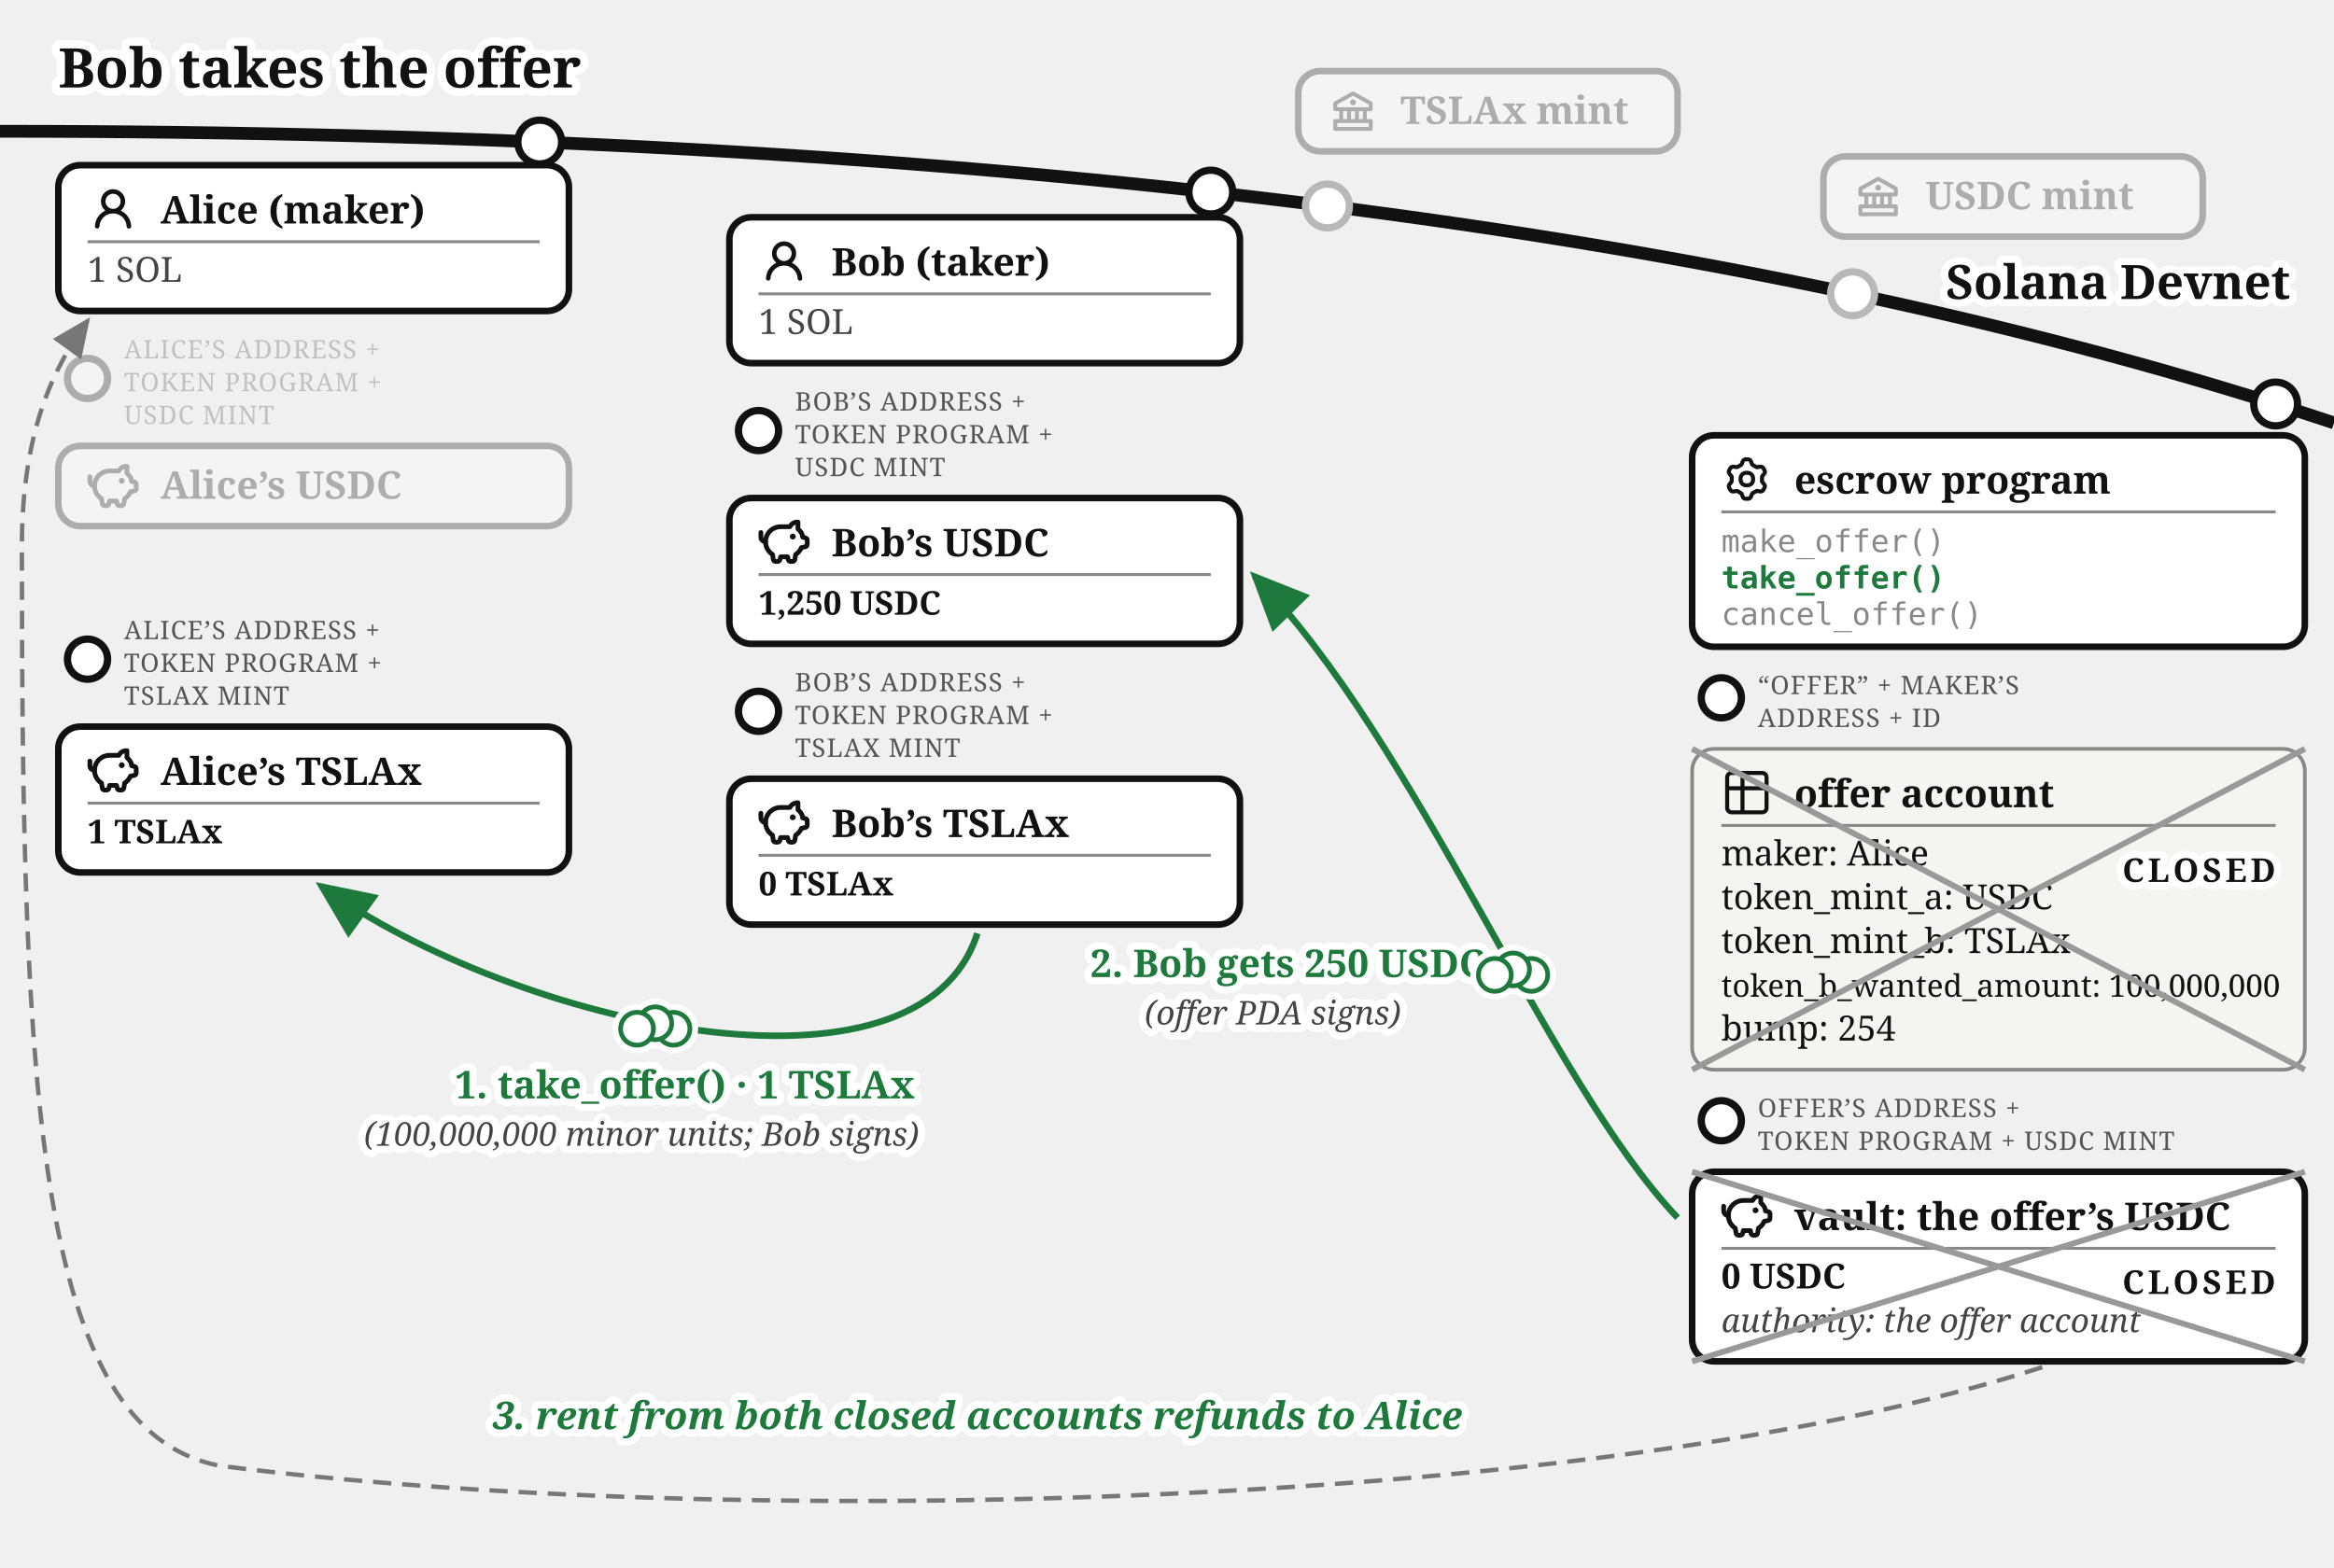
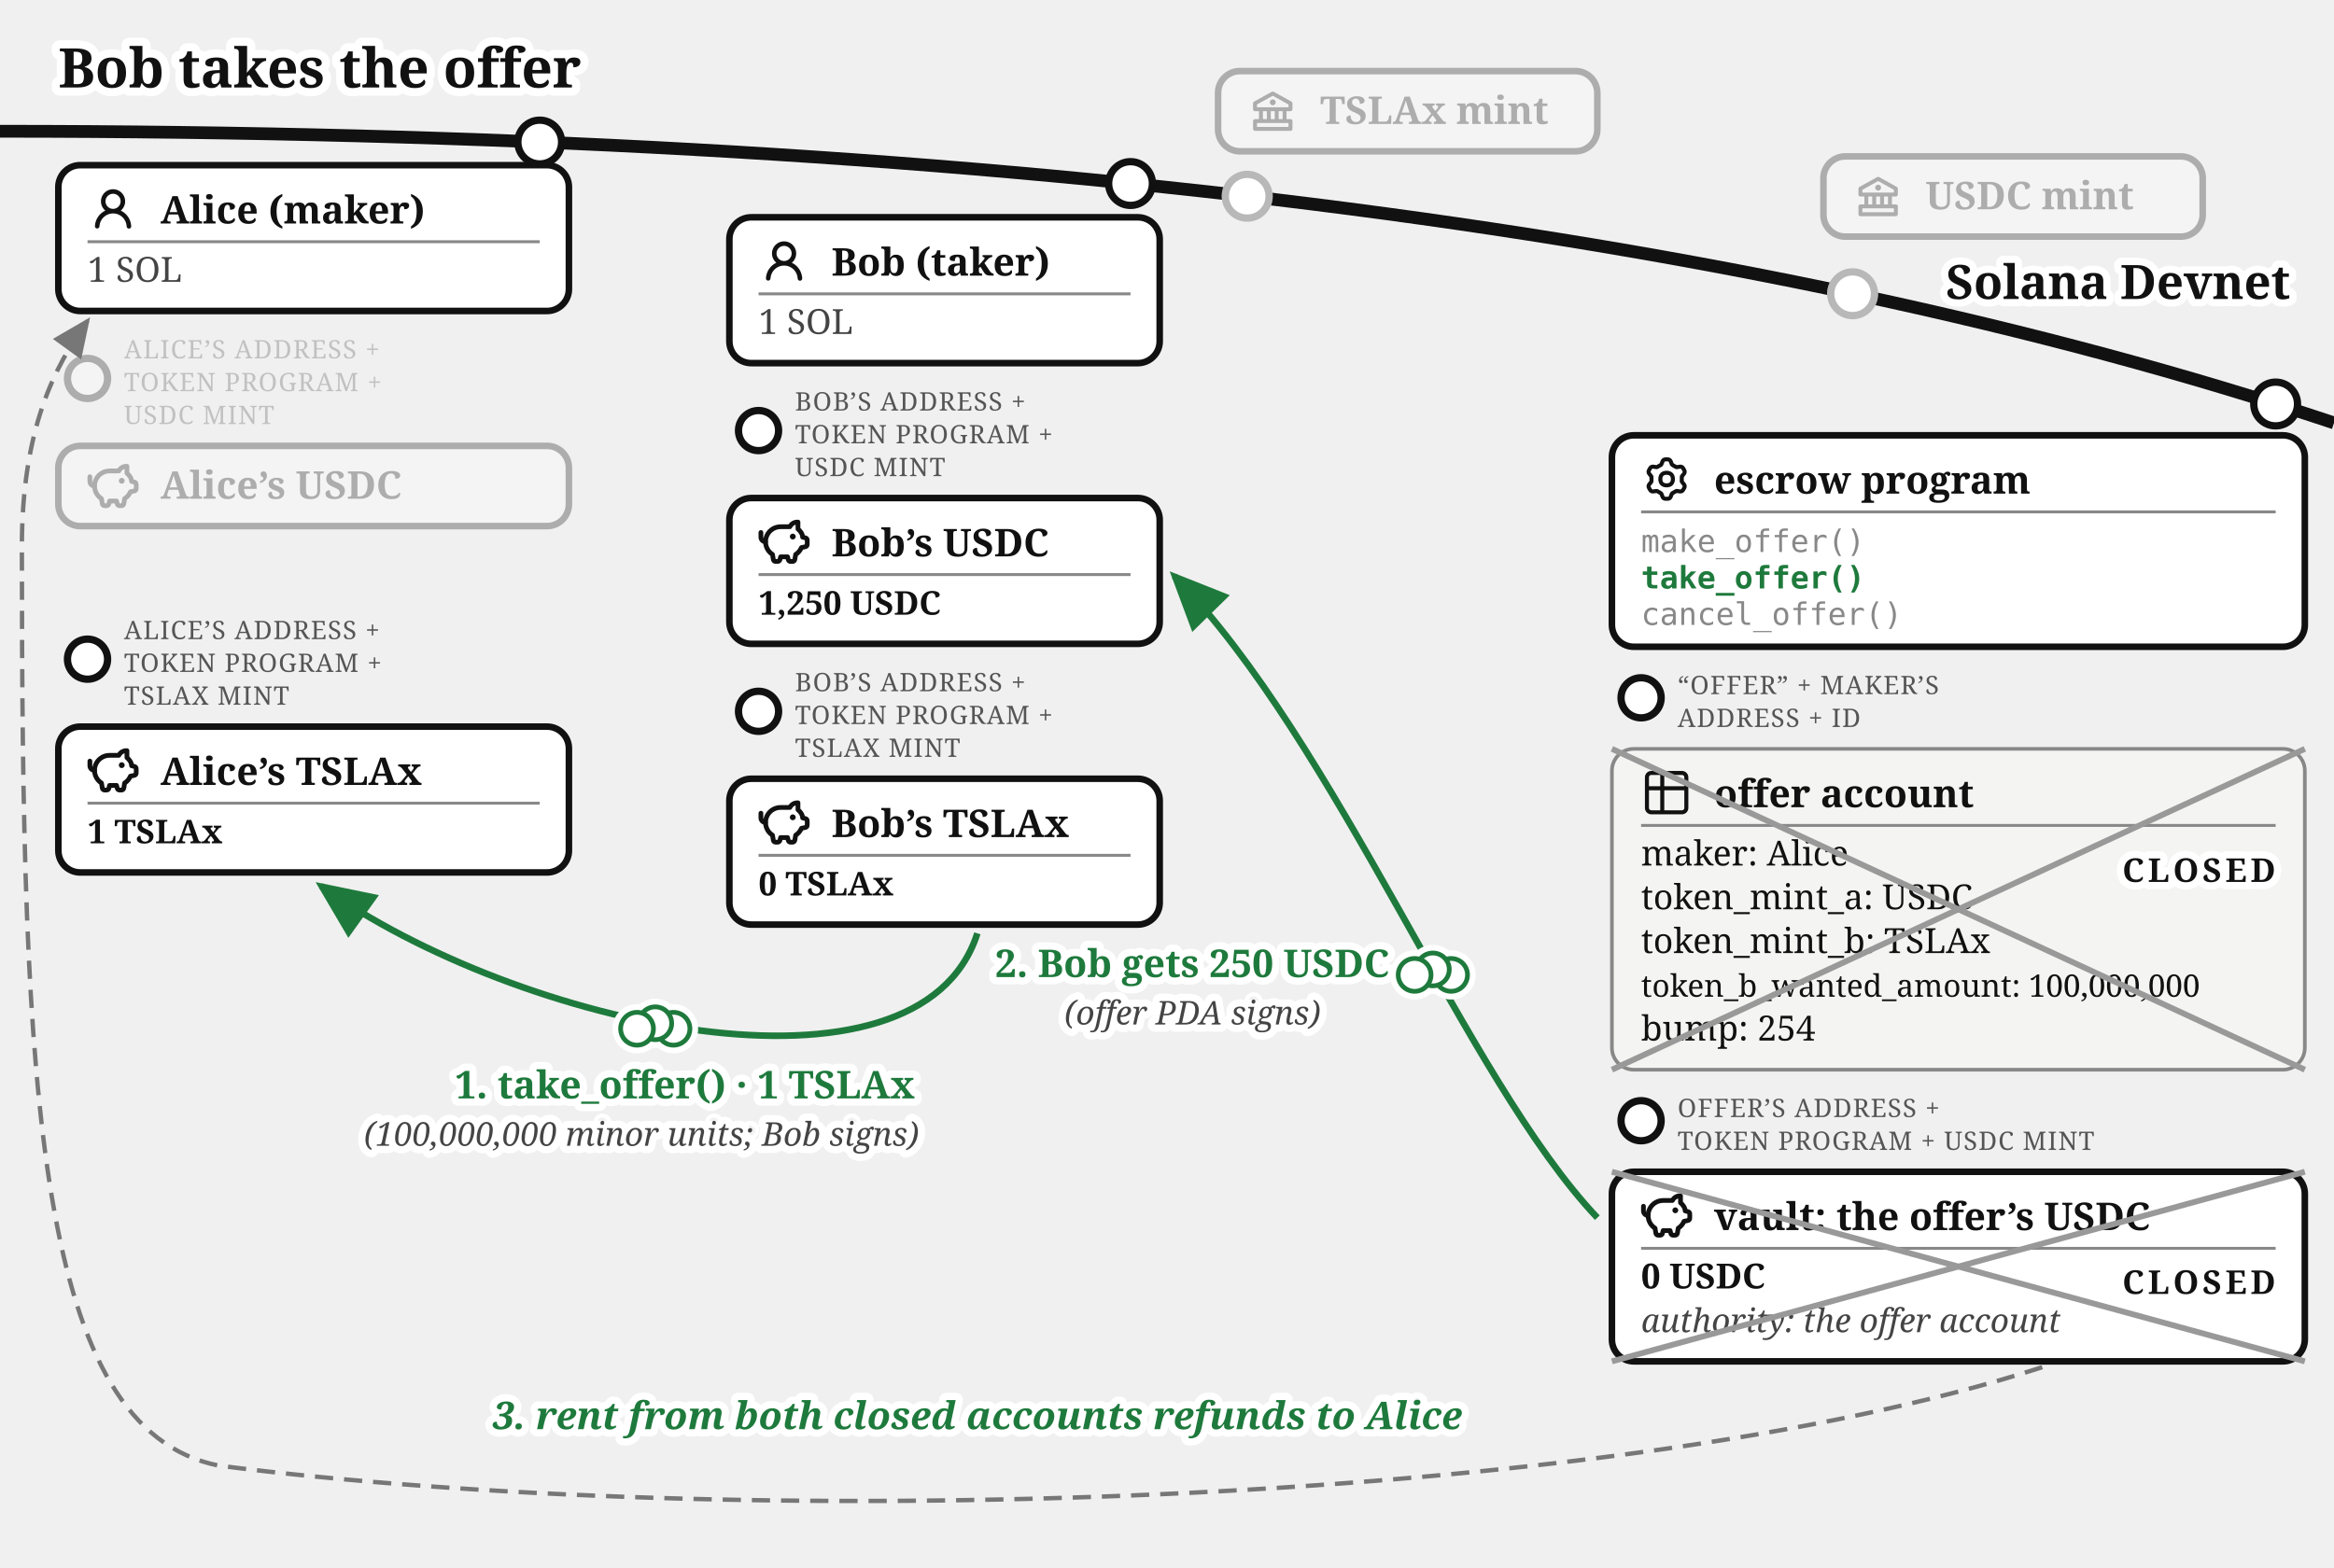
<svg xmlns="http://www.w3.org/2000/svg" viewBox="0 0 640 430" font-family="Gelasio, Georgia, serif" fill="#111">
  <text stroke="#fff" stroke-width="4.5" paint-order="stroke" stroke-linejoin="round" x="16" y="24" font-size="15" font-weight="bold">Bob takes the offer</text>
  <defs>
    <marker id="escrow-take-arr" markerWidth="9" markerHeight="8" refX="8" refY="4" orient="auto">
      <path d="M0,0 L9,4 L0,8 z" fill="#1e7a3c" />
    </marker>
    <marker id="escrow-take-arrg" markerWidth="9" markerHeight="8" refX="8" refY="4" orient="auto">
      <path d="M0,0 L9,4 L0,8 z" fill="#777" />
    </marker>
  </defs>
  <path d="M 0,36 Q 400,36 640,116" fill="none" stroke="#111" stroke-width="3.5" />
  <text stroke="#fff" stroke-width="4" paint-order="stroke" stroke-linejoin="round" x="628" y="82" font-size="13" font-weight="bold" text-anchor="end">Solana Devnet</text>
-   <circle cx="364" cy="56.5" r="7" fill="#fff" />
+   <circle cx="342" cy="53.824" r="7" fill="#fff" />
  <g opacity="0.3">
-     <circle cx="364" cy="56.5" r="6" fill="#fff" stroke="#111" stroke-width="2" />
-     <rect x="356" y="19.5" width="104" height="22" rx="6" fill="#fff" stroke="#111" stroke-width="1.8" />
-     <g transform="translate(364,23.5)">
+     <circle cx="342" cy="53.824" r="6" fill="#fff" stroke="#111" stroke-width="2" />
+     <rect x="334" y="19.5" width="104" height="22" rx="6" fill="#fff" stroke="#111" stroke-width="1.8" />
+     <g transform="translate(342,23.5)">
      <g transform="translate(0.52,0.519) scale(0.54)" fill="#111">
        <path d="m21.49 7.13l-9-5a.99.99 0 0 0-.97 0l-9.01 5C2.19 7.31 2 7.64 2 8v3c0 .55.45 1 1 1h2v4H3c-.55 0-1 .45-1 1v4c0 .55.45 1 1 1h18c.55 0 1-.45 1-1v-4c0-.55-.45-1-1-1h-2v-4h2c.55 0 1-.45 1-1V8a1 1 0 0 0-.51-.87M7 12h2v4H7zm6 0v4h-2v-4zm7 6v2H4v-2zm-3-2h-2v-4h2zm3-6H4V8.59l8-4.44l8 4.44z" />
        <path d="M12 6a1.5 1.5 0 1 0 0 3a1.5 1.5 0 1 0 0-3" />
      </g>
    </g>
-     <text x="384" y="34" font-size="10.5" font-weight="bold">TSLAx mint</text>
+     <text x="362" y="34" font-size="10.5" font-weight="bold">TSLAx mint</text>
  </g>
  <circle cx="508" cy="80.57" r="7" fill="#fff" />
  <g opacity="0.3">
    <circle cx="508" cy="80.57" r="6" fill="#fff" stroke="#111" stroke-width="2" />
    <rect x="500" y="42.9" width="104" height="22" rx="6" fill="#fff" stroke="#111" stroke-width="1.8" />
    <g transform="translate(508,46.9)">
      <g transform="translate(0.52,0.519) scale(0.54)" fill="#111">
        <path d="m21.49 7.13l-9-5a.99.99 0 0 0-.97 0l-9.01 5C2.19 7.31 2 7.64 2 8v3c0 .55.45 1 1 1h2v4H3c-.55 0-1 .45-1 1v4c0 .55.45 1 1 1h18c.55 0 1-.45 1-1v-4c0-.55-.45-1-1-1h-2v-4h2c.55 0 1-.45 1-1V8a1 1 0 0 0-.51-.87M7 12h2v4H7zm6 0v4h-2v-4zm7 6v2H4v-2zm-3-2h-2v-4h2zm3-6H4V8.59l8-4.44l8 4.44z" />
        <path d="M12 6a1.5 1.5 0 1 0 0 3a1.5 1.5 0 1 0 0-3" />
      </g>
    </g>
    <text x="528" y="57.4" font-size="10.5" font-weight="bold">USDC mint</text>
  </g>
  <g>
    <circle cx="148" cy="38.96" r="6" fill="#fff" stroke="#111" stroke-width="2" />
    <rect x="16" y="45.3" width="140" height="40" rx="6" fill="#fff" stroke="#111" stroke-width="1.8" />
    <g transform="translate(24,50.3)">
      <g transform="translate(0.36,0.767) scale(0.8301)" fill="#111">
        <path d="M10.561 8.073a6 6 0 0 1 3.432 5.142a.75.75 0 1 1-1.498.07a4.5 4.5 0 0 0-8.99 0a.75.75 0 0 1-1.498-.07a6 6 0 0 1 3.431-5.142a3.999 3.999 0 1 1 5.123 0M10.5 5a2.5 2.5 0 1 0-5 0a2.5 2.5 0 0 0 5 0" />
      </g>
    </g>
    <text x="44" y="61.3" font-size="10.5" font-weight="bold">Alice (maker)</text>
    <line x1="24" y1="66.3" x2="148" y2="66.3" stroke="#888" stroke-width="0.8" />
    <text x="24" y="77.3" font-size="9.5" fill="#444">1 SOL</text>
  </g>
  <g opacity="0.3">
    <circle cx="24" cy="103.8" r="5.5" fill="#fff" stroke="#111" stroke-width="2" />
    <text x="34" y="98.3" font-size="7" letter-spacing="0.3" fill="#555">ALICE’S ADDRESS +</text>
    <text x="34" y="107.3" font-size="7" letter-spacing="0.3" fill="#555">TOKEN PROGRAM +</text>
    <text x="34" y="116.3" font-size="7" letter-spacing="0.3" fill="#555">USDC MINT</text>
    <rect x="16" y="122.3" width="140" height="22" rx="6" fill="#fff" stroke="#111" stroke-width="1.8" />
    <g transform="translate(24,126.3)">
      <g transform="translate(-0.624,-0.624) scale(0.6353)" fill="none" stroke="#111" stroke-linecap="round" stroke-linejoin="round" stroke-width="2.047">
        <path d="M14.5 5.5h-4A6.5 6.5 0 0 0 7 17.478l.288 1.738c.07.423.105.635.202.798a1 1 0 0 0 .49.416c.178.07.392.07.822.07c.397 0 .596 0 .764-.062a1 1 0 0 0 .479-.374c.1-.148.15-.34.246-.727l.209-.837h3l.21.837c.096.386.144.58.245.727a1 1 0 0 0 .479.374c.168.062.367.062.764.062c.43 0 .644 0 .821-.07a1 1 0 0 0 .49-.416c.098-.163.133-.375.203-.798L17 17.478a6.5 6.5 0 0 0 2.502-2.978l.89-.178c.77-.154 1.155-.231 1.381-.508c.227-.276.227-.669.227-1.453v-.3c0-.75 0-1.124-.212-1.396c-.212-.27-.575-.362-1.303-.544L20 10c0-1.5-1.167-2.833-2-3.5v-3h-.264c-1.37 0-2.623.774-3.236 2" />
        <path d="M15.875 9.75h-.125m.25 0a.25.25 0 1 1-.5 0a.25.25 0 0 1 .5 0M2 8v2a2 2 0 0 0 2 2" />
      </g>
    </g>
    <text x="44" y="136.8" font-size="10.5" font-weight="bold">Alice’s USDC</text>
  </g>
  <g>
    <circle cx="24" cy="180.8" r="5.5" fill="#fff" stroke="#111" stroke-width="2" />
    <text x="34" y="175.3" font-size="7" letter-spacing="0.3" fill="#555">ALICE’S ADDRESS +</text>
    <text x="34" y="184.3" font-size="7" letter-spacing="0.3" fill="#555">TOKEN PROGRAM +</text>
    <text x="34" y="193.3" font-size="7" letter-spacing="0.3" fill="#555">TSLAX MINT</text>
    <rect x="16" y="199.3" width="140" height="40" rx="6" fill="#fff" stroke="#111" stroke-width="1.8" />
    <g transform="translate(24,204.3)">
      <g transform="translate(-0.624,-0.624) scale(0.6353)" fill="none" stroke="#111" stroke-linecap="round" stroke-linejoin="round" stroke-width="2.047">
        <path d="M14.5 5.5h-4A6.5 6.5 0 0 0 7 17.478l.288 1.738c.07.423.105.635.202.798a1 1 0 0 0 .49.416c.178.07.392.07.822.07c.397 0 .596 0 .764-.062a1 1 0 0 0 .479-.374c.1-.148.15-.34.246-.727l.209-.837h3l.21.837c.096.386.144.58.245.727a1 1 0 0 0 .479.374c.168.062.367.062.764.062c.43 0 .644 0 .821-.07a1 1 0 0 0 .49-.416c.098-.163.133-.375.203-.798L17 17.478a6.5 6.5 0 0 0 2.502-2.978l.89-.178c.77-.154 1.155-.231 1.381-.508c.227-.276.227-.669.227-1.453v-.3c0-.75 0-1.124-.212-1.396c-.212-.27-.575-.362-1.303-.544L20 10c0-1.5-1.167-2.833-2-3.5v-3h-.264c-1.37 0-2.623.774-3.236 2" />
        <path d="M15.875 9.75h-.125m.25 0a.25.25 0 1 1-.5 0a.25.25 0 0 1 .5 0M2 8v2a2 2 0 0 0 2 2" />
      </g>
    </g>
    <text x="44" y="215.3" font-size="10.5" font-weight="bold">Alice’s TSLAx</text>
    <line x1="24" y1="220.3" x2="148" y2="220.3" stroke="#888" stroke-width="0.8" />
    <text x="24" y="231.3" font-size="9" font-weight="bold">1 TSLAx</text>
  </g>
  <g>
-     <circle cx="332" cy="52.69" r="6" fill="#fff" stroke="#111" stroke-width="2" />
-     <rect x="200" y="59.6" width="140" height="40" rx="6" fill="#fff" stroke="#111" stroke-width="1.8" />
+     <circle cx="310" cy="50.34" r="6" fill="#fff" stroke="#111" stroke-width="2" />
+     <rect x="200" y="59.6" width="118" height="40" rx="6" fill="#fff" stroke="#111" stroke-width="1.8" />
    <g transform="translate(208,64.6)">
      <g transform="translate(0.36,0.767) scale(0.8301)" fill="#111">
        <path d="M10.561 8.073a6 6 0 0 1 3.432 5.142a.75.75 0 1 1-1.498.07a4.5 4.5 0 0 0-8.99 0a.75.75 0 0 1-1.498-.07a6 6 0 0 1 3.431-5.142a3.999 3.999 0 1 1 5.123 0M10.5 5a2.5 2.5 0 1 0-5 0a2.5 2.5 0 0 0 5 0" />
      </g>
    </g>
    <text x="228" y="75.6" font-size="10.5" font-weight="bold">Bob (taker)</text>
-     <line x1="208" y1="80.6" x2="332" y2="80.6" stroke="#888" stroke-width="0.8" />
+     <line x1="208" y1="80.6" x2="310" y2="80.6" stroke="#888" stroke-width="0.8" />
    <text x="208" y="91.6" font-size="9.5" fill="#444">1 SOL</text>
  </g>
  <g>
    <circle cx="208" cy="118.1" r="5.5" fill="#fff" stroke="#111" stroke-width="2" />
    <text x="218" y="112.6" font-size="7" letter-spacing="0.3" fill="#555">BOB’S ADDRESS +</text>
    <text x="218" y="121.6" font-size="7" letter-spacing="0.3" fill="#555">TOKEN PROGRAM +</text>
    <text x="218" y="130.6" font-size="7" letter-spacing="0.3" fill="#555">USDC MINT</text>
-     <rect x="200" y="136.6" width="140" height="40" rx="6" fill="#fff" stroke="#111" stroke-width="1.8" />
+     <rect x="200" y="136.6" width="118" height="40" rx="6" fill="#fff" stroke="#111" stroke-width="1.8" />
    <g transform="translate(208,141.6)">
      <g transform="translate(-0.624,-0.624) scale(0.6353)" fill="none" stroke="#111" stroke-linecap="round" stroke-linejoin="round" stroke-width="2.047">
        <path d="M14.5 5.5h-4A6.5 6.5 0 0 0 7 17.478l.288 1.738c.07.423.105.635.202.798a1 1 0 0 0 .49.416c.178.07.392.07.822.07c.397 0 .596 0 .764-.062a1 1 0 0 0 .479-.374c.1-.148.15-.34.246-.727l.209-.837h3l.21.837c.096.386.144.58.245.727a1 1 0 0 0 .479.374c.168.062.367.062.764.062c.43 0 .644 0 .821-.07a1 1 0 0 0 .49-.416c.098-.163.133-.375.203-.798L17 17.478a6.5 6.5 0 0 0 2.502-2.978l.89-.178c.77-.154 1.155-.231 1.381-.508c.227-.276.227-.669.227-1.453v-.3c0-.75 0-1.124-.212-1.396c-.212-.27-.575-.362-1.303-.544L20 10c0-1.5-1.167-2.833-2-3.5v-3h-.264c-1.37 0-2.623.774-3.236 2" />
        <path d="M15.875 9.75h-.125m.25 0a.25.25 0 1 1-.5 0a.25.25 0 0 1 .5 0M2 8v2a2 2 0 0 0 2 2" />
      </g>
    </g>
    <text x="228" y="152.6" font-size="10.5" font-weight="bold">Bob’s USDC</text>
-     <line x1="208" y1="157.6" x2="332" y2="157.6" stroke="#888" stroke-width="0.8" />
+     <line x1="208" y1="157.6" x2="310" y2="157.6" stroke="#888" stroke-width="0.8" />
    <text x="208" y="168.6" font-size="9" font-weight="bold">1,250 USDC</text>
  </g>
  <g>
    <circle cx="208" cy="195.1" r="5.5" fill="#fff" stroke="#111" stroke-width="2" />
    <text x="218" y="189.6" font-size="7" letter-spacing="0.3" fill="#555">BOB’S ADDRESS +</text>
    <text x="218" y="198.6" font-size="7" letter-spacing="0.3" fill="#555">TOKEN PROGRAM +</text>
    <text x="218" y="207.6" font-size="7" letter-spacing="0.3" fill="#555">TSLAX MINT</text>
-     <rect x="200" y="213.6" width="140" height="40" rx="6" fill="#fff" stroke="#111" stroke-width="1.8" />
+     <rect x="200" y="213.6" width="118" height="40" rx="6" fill="#fff" stroke="#111" stroke-width="1.8" />
    <g transform="translate(208,218.6)">
      <g transform="translate(-0.624,-0.624) scale(0.6353)" fill="none" stroke="#111" stroke-linecap="round" stroke-linejoin="round" stroke-width="2.047">
        <path d="M14.5 5.5h-4A6.5 6.5 0 0 0 7 17.478l.288 1.738c.07.423.105.635.202.798a1 1 0 0 0 .49.416c.178.07.392.07.822.07c.397 0 .596 0 .764-.062a1 1 0 0 0 .479-.374c.1-.148.15-.34.246-.727l.209-.837h3l.21.837c.096.386.144.58.245.727a1 1 0 0 0 .479.374c.168.062.367.062.764.062c.43 0 .644 0 .821-.07a1 1 0 0 0 .49-.416c.098-.163.133-.375.203-.798L17 17.478a6.5 6.5 0 0 0 2.502-2.978l.89-.178c.77-.154 1.155-.231 1.381-.508c.227-.276.227-.669.227-1.453v-.3c0-.75 0-1.124-.212-1.396c-.212-.27-.575-.362-1.303-.544L20 10c0-1.5-1.167-2.833-2-3.5v-3h-.264c-1.37 0-2.623.774-3.236 2" />
        <path d="M15.875 9.75h-.125m.25 0a.25.25 0 1 1-.5 0a.25.25 0 0 1 .5 0M2 8v2a2 2 0 0 0 2 2" />
      </g>
    </g>
    <text x="228" y="229.6" font-size="10.5" font-weight="bold">Bob’s TSLAx</text>
-     <line x1="208" y1="234.6" x2="332" y2="234.6" stroke="#888" stroke-width="0.8" />
+     <line x1="208" y1="234.6" x2="310" y2="234.6" stroke="#888" stroke-width="0.8" />
    <text x="208" y="245.6" font-size="9" font-weight="bold">0 TSLAx</text>
  </g>
  <g>
    <circle cx="624" cy="110.81" r="6" fill="#fff" stroke="#111" stroke-width="2" />
-     <rect x="464" y="119.4" width="168" height="58" rx="6" fill="#fff" stroke="#111" stroke-width="1.8" />
-     <g transform="translate(472,124.4)">
+     <rect x="442" y="119.4" width="190" height="58" rx="6" fill="#fff" stroke="#111" stroke-width="1.8" />
+     <g transform="translate(450,124.4)">
      <g transform="translate(0.951,0.952) scale(0.864)" fill="none" stroke="#111" stroke-linecap="round" stroke-linejoin="round" stroke-width="1.28">
        <path d="M11.808 7.727c0 .05.017.1.048.14l.667.84a.96.96 0 0 1 .082 1.08l-.392.676a.96.96 0 0 1-.975.47l-1.063-.16a.23.23 0 0 0-.145.027l-1.26.727a.23.23 0 0 0-.096.112l-.392 1a.96.96 0 0 1-.893.611h-.782a.96.96 0 0 1-.893-.61l-.392-1a.23.23 0 0 0-.096-.113L3.967 10.8a.23.23 0 0 0-.145-.028l-1.063.162a.96.96 0 0 1-.976-.47l-.39-.677a.96.96 0 0 1 .08-1.08l.67-.84a.22.22 0 0 0 .05-.14V6.273c0-.05-.018-.1-.05-.14l-.67-.84a.96.96 0 0 1-.08-1.08l.39-.676a.96.96 0 0 1 .976-.47l1.06.16a.23.23 0 0 0 .145-.027l1.262-.73a.23.23 0 0 0 .096-.113l.394-.996A.96.96 0 0 1 6.61.75h.784a.96.96 0 0 1 .893.61l.392.997q.028.075.096.116l1.26.727a.23.23 0 0 0 .145.028l1.062-.162a.96.96 0 0 1 .976.47l.391.677a.96.96 0 0 1-.081 1.08l-.67.84a.22.22 0 0 0-.049.14v1.454Z" />
        <path d="M7 8.996c1.277 0 1.996-.719 1.996-1.996S8.277 5.004 7 5.004S5.004 5.723 5.004 7S5.723 8.996 7 8.996" />
      </g>
    </g>
-     <text x="492" y="135.4" font-size="10.5" font-weight="bold">escrow program</text>
-     <line x1="472" y1="140.4" x2="624" y2="140.4" stroke="#888" stroke-width="0.8" />
-     <text x="472" y="151.4" font-size="8.5" font-family="'DejaVu Sans Mono', Menlo, monospace" fill="#888">make_offer()</text>
-     <text x="472" y="161.4" font-size="8.5" font-family="'DejaVu Sans Mono', Menlo, monospace" font-weight="bold" fill="#1e7a3c">take_offer()</text>
-     <text x="472" y="171.4" font-size="8.5" font-family="'DejaVu Sans Mono', Menlo, monospace" fill="#888">cancel_offer()</text>
-   </g>
-   <g>
-     <circle cx="472" cy="191.4" r="5.5" fill="#fff" stroke="#111" stroke-width="2" />
-     <text x="482" y="190.4" font-size="7" letter-spacing="0.3" fill="#555">“OFFER” + MAKER’S</text>
-     <text x="482" y="199.4" font-size="7" letter-spacing="0.3" fill="#555">ADDRESS + ID</text>
-     <rect x="464" y="205.4" width="168" height="88" rx="6" fill="#f4f4f2" stroke="#888" />
-     <g transform="translate(472,210.4)">
+     <text x="470" y="135.4" font-size="10.5" font-weight="bold">escrow program</text>
+     <line x1="450" y1="140.4" x2="624" y2="140.4" stroke="#888" stroke-width="0.8" />
+     <text x="450" y="151.4" font-size="8.5" font-family="'DejaVu Sans Mono', Menlo, monospace" fill="#888">make_offer()</text>
+     <text x="450" y="161.4" font-size="8.5" font-family="'DejaVu Sans Mono', Menlo, monospace" font-weight="bold" fill="#1e7a3c">take_offer()</text>
+     <text x="450" y="171.4" font-size="8.5" font-family="'DejaVu Sans Mono', Menlo, monospace" fill="#888">cancel_offer()</text>
+   </g>
+   <g>
+     <circle cx="450" cy="191.4" r="5.5" fill="#fff" stroke="#111" stroke-width="2" />
+     <text x="460" y="190.4" font-size="7" letter-spacing="0.3" fill="#555">“OFFER” + MAKER’S</text>
+     <text x="460" y="199.4" font-size="7" letter-spacing="0.3" fill="#555">ADDRESS + ID</text>
+     <rect x="442" y="205.4" width="190" height="88" rx="6" fill="#f4f4f2" stroke="#888" />
+     <g transform="translate(450,210.4)">
      <g transform="translate(-0.195,-0.195) scale(0.6)" fill="none" stroke="#111" stroke-linecap="round" stroke-linejoin="round" stroke-width="1.843">
        <path d="M3 5a2 2 0 0 1 2-2h14a2 2 0 0 1 2 2v14a2 2 0 0 1-2 2H5a2 2 0 0 1-2-2zm0 5h18M10 3v18" />
      </g>
    </g>
-     <text x="492" y="221.4" font-size="10.5" font-weight="bold">offer account</text>
-     <line x1="472" y1="226.4" x2="624" y2="226.4" stroke="#888" stroke-width="0.8" />
-     <text x="472" y="237.4" font-size="9.5">maker: Alice</text>
-     <text x="472" y="249.4" font-size="9.5">token_mint_a: USDC</text>
-     <text x="472" y="261.4" font-size="9.5">token_mint_b: TSLAx</text>
-     <text x="472" y="273.4" font-size="8.5">token_b_wanted_amount: 100,000,000</text>
-     <text x="472" y="285.4" font-size="9.5">bump: 254</text>
+     <text x="470" y="221.4" font-size="10.5" font-weight="bold">offer account</text>
+     <line x1="450" y1="226.4" x2="624" y2="226.4" stroke="#888" stroke-width="0.8" />
+     <text x="450" y="237.4" font-size="9.5">maker: Alice</text>
+     <text x="450" y="249.4" font-size="9.5">token_mint_a: USDC</text>
+     <text x="450" y="261.4" font-size="9.5">token_mint_b: TSLAx</text>
+     <text x="450" y="273.4" font-size="8.5">token_b_wanted_amount: 100,000,000</text>
+     <text x="450" y="285.4" font-size="9.5">bump: 254</text>
    <text stroke="#fff" stroke-width="4" paint-order="stroke" stroke-linejoin="round" x="624" y="241.9" font-size="9" font-weight="bold" letter-spacing="1" fill="#111" text-anchor="end">CLOSED</text>
-     <line x1="464" y1="205.4" x2="632" y2="293.4" stroke="#999" stroke-width="1.6" />
-     <line x1="632" y1="205.4" x2="464" y2="293.4" stroke="#999" stroke-width="1.6" />
-   </g>
-   <g>
-     <circle cx="472" cy="307.4" r="5.5" fill="#fff" stroke="#111" stroke-width="2" />
-     <text x="482" y="306.4" font-size="7" letter-spacing="0.3" fill="#555">OFFER’S ADDRESS +</text>
-     <text x="482" y="315.4" font-size="7" letter-spacing="0.3" fill="#555">TOKEN PROGRAM + USDC MINT</text>
-     <rect x="464" y="321.4" width="168" height="52" rx="6" fill="#fff" stroke="#111" stroke-width="1.8" />
-     <g transform="translate(472,326.4)">
-       <g transform="translate(-0.624,-0.624) scale(0.6353)" fill="none" stroke="#111" stroke-linecap="round" stroke-linejoin="round" stroke-width="2.047">
-         <path d="M14.5 5.5h-4A6.5 6.5 0 0 0 7 17.478l.288 1.738c.07.423.105.635.202.798a1 1 0 0 0 .49.416c.178.07.392.07.822.07c.397 0 .596 0 .764-.062a1 1 0 0 0 .479-.374c.1-.148.15-.34.246-.727l.209-.837h3l.21.837c.096.386.144.58.245.727a1 1 0 0 0 .479.374c.168.062.367.062.764.062c.43 0 .644 0 .821-.07a1 1 0 0 0 .49-.416c.098-.163.133-.375.203-.798L17 17.478a6.5 6.5 0 0 0 2.502-2.978l.89-.178c.77-.154 1.155-.231 1.381-.508c.227-.276.227-.669.227-1.453v-.3c0-.75 0-1.124-.212-1.396c-.212-.27-.575-.362-1.303-.544L20 10c0-1.5-1.167-2.833-2-3.5v-3h-.264c-1.37 0-2.623.774-3.236 2" />
-         <path d="M15.875 9.75h-.125m.25 0a.25.25 0 1 1-.5 0a.25.25 0 0 1 .5 0M2 8v2a2 2 0 0 0 2 2" />
-       </g>
-     </g>
-     <text x="492" y="337.4" font-size="10.5" font-weight="bold">vault: the offer’s USDC</text>
-     <line x1="472" y1="342.4" x2="624" y2="342.4" stroke="#888" stroke-width="0.8" />
-     <text x="472" y="353.4" font-size="9.5" font-weight="bold">0 USDC</text>
-     <text x="472" y="365.4" font-size="9" font-style="italic" fill="#444">authority: the offer account</text>
+     <line x1="442" y1="205.4" x2="632" y2="293.4" stroke="#999" stroke-width="1.6" />
+     <line x1="632" y1="205.4" x2="442" y2="293.4" stroke="#999" stroke-width="1.6" />
+   </g>
+   <g>
+     <circle cx="450" cy="307.4" r="5.5" fill="#fff" stroke="#111" stroke-width="2" />
+     <text x="460" y="306.4" font-size="7" letter-spacing="0.3" fill="#555">OFFER’S ADDRESS +</text>
+     <text x="460" y="315.4" font-size="7" letter-spacing="0.3" fill="#555">TOKEN PROGRAM + USDC MINT</text>
+     <rect x="442" y="321.4" width="190" height="52" rx="6" fill="#fff" stroke="#111" stroke-width="1.8" />
+     <g transform="translate(450,326.4)">
+       <g transform="translate(-0.624,-0.624) scale(0.6353)" fill="none" stroke="#111" stroke-linecap="round" stroke-linejoin="round" stroke-width="2.047">
+         <path d="M14.5 5.5h-4A6.5 6.5 0 0 0 7 17.478l.288 1.738c.07.423.105.635.202.798a1 1 0 0 0 .49.416c.178.07.392.07.822.07c.397 0 .596 0 .764-.062a1 1 0 0 0 .479-.374c.1-.148.15-.34.246-.727l.209-.837h3l.21.837c.096.386.144.58.245.727a1 1 0 0 0 .479.374c.168.062.367.062.764.062c.43 0 .644 0 .821-.07a1 1 0 0 0 .49-.416c.098-.163.133-.375.203-.798L17 17.478a6.5 6.5 0 0 0 2.502-2.978l.89-.178c.77-.154 1.155-.231 1.381-.508c.227-.276.227-.669.227-1.453v-.3c0-.75 0-1.124-.212-1.396c-.212-.27-.575-.362-1.303-.544L20 10c0-1.5-1.167-2.833-2-3.5v-3h-.264c-1.37 0-2.623.774-3.236 2" />
+         <path d="M15.875 9.75h-.125m.25 0a.25.25 0 1 1-.5 0a.25.25 0 0 1 .5 0M2 8v2a2 2 0 0 0 2 2" />
+       </g>
+     </g>
+     <text x="470" y="337.4" font-size="10.5" font-weight="bold">vault: the offer’s USDC</text>
+     <line x1="450" y1="342.4" x2="624" y2="342.4" stroke="#888" stroke-width="0.8" />
+     <text x="450" y="353.4" font-size="9.5" font-weight="bold">0 USDC</text>
+     <text x="450" y="365.4" font-size="9" font-style="italic" fill="#444">authority: the offer account</text>
    <text stroke="#fff" stroke-width="4" paint-order="stroke" stroke-linejoin="round" x="624" y="354.9" font-size="9" font-weight="bold" letter-spacing="1" fill="#111" text-anchor="end">CLOSED</text>
-     <line x1="464" y1="321.4" x2="632" y2="373.4" stroke="#999" stroke-width="1.6" />
-     <line x1="632" y1="321.4" x2="464" y2="373.4" stroke="#999" stroke-width="1.6" />
+     <line x1="442" y1="321.4" x2="632" y2="373.4" stroke="#999" stroke-width="1.6" />
+     <line x1="632" y1="321.4" x2="442" y2="373.4" stroke="#999" stroke-width="1.6" />
  </g>
  <path d="M 268,256 C 252,306 141.753,281.466 88,243" fill="none" stroke="#1e7a3c" stroke-width="1.8" marker-end="url(#escrow-take-arr)" />
  <text text-anchor="end" stroke="#fff" stroke-width="4" paint-order="stroke" stroke-linejoin="round" x="250.82" y="301.27" font-size="10.5" font-weight="bold" fill="#1e7a3c">1. take_offer() · 1 TSLAx</text>
  <text stroke="#fff" stroke-width="4" paint-order="stroke" stroke-linejoin="round" x="175.89" y="314.27" font-size="9" font-style="italic" fill="#444" text-anchor="middle">(100,000,000 minor units; Bob signs)</text>
-   <path d="M 460,334 C 424,296 388.712,203.66 344,158" fill="none" stroke="#1e7a3c" stroke-width="1.8" marker-end="url(#escrow-take-arr)" />
-   <text stroke="#fff" stroke-width="4" paint-order="stroke" stroke-linejoin="round" x="299" y="268" font-size="10.5" font-weight="bold" fill="#1e7a3c">2. Bob gets 250 USDC</text>
-   <text stroke="#fff" stroke-width="4" paint-order="stroke" stroke-linejoin="round" x="349" y="281" font-size="9" font-style="italic" fill="#444" text-anchor="middle">(offer PDA signs)</text>
+   <path d="M 438,334 C 402,296 366.712,203.66 322,158" fill="none" stroke="#1e7a3c" stroke-width="1.8" marker-end="url(#escrow-take-arr)" />
+   <text stroke="#fff" stroke-width="4" paint-order="stroke" stroke-linejoin="round" x="381" y="268" font-size="10.5" font-weight="bold" fill="#1e7a3c" text-anchor="end">2. Bob gets 250 USDC</text>
+   <text stroke="#fff" stroke-width="4" paint-order="stroke" stroke-linejoin="round" x="327" y="281" font-size="9" font-style="italic" fill="#444" text-anchor="middle">(offer PDA signs)</text>
  <path d="M 560,375 C 440,414 200,420 60,402 C 10,392 6,300 6,150 C 6,118 14.841,100.653 24,88" fill="none" stroke="#777" stroke-width="1.2" stroke-dasharray="5 3" marker-end="url(#escrow-take-arrg)" />
  <text stroke="#fff" stroke-width="4" paint-order="stroke" stroke-linejoin="round" x="268" y="392" font-size="10.5" font-style="italic" fill="#1e7a3c" text-anchor="middle" font-weight="bold">3. rent from both closed accounts refunds to Alice</text>
  <g class="coin" transform="translate(179.68,280.67)" fill="#fff">
    <g stroke="#fff" stroke-width="4.5">
      <circle cx="5" cy="1.5" r="4.5" />
      <circle cx="0" cy="0" r="4.5" />
      <circle cx="-5" cy="1.5" r="4.5" />
    </g>
    <g stroke="#1e7a3c" stroke-width="1.3">
      <circle cx="5" cy="1.5" r="4.5" />
      <circle cx="0" cy="0" r="4.5" />
      <circle cx="-5" cy="1.5" r="4.5" />
    </g>
  </g>
-   <g class="coin" transform="translate(414.9,265.9)" fill="#fff">
+   <g class="coin" transform="translate(392.9,265.9)" fill="#fff">
    <g stroke="#fff" stroke-width="4.5">
      <circle cx="5" cy="1.5" r="4.5" />
      <circle cx="0" cy="0" r="4.5" />
      <circle cx="-5" cy="1.5" r="4.5" />
    </g>
    <g stroke="#1e7a3c" stroke-width="1.3">
      <circle cx="5" cy="1.5" r="4.5" />
      <circle cx="0" cy="0" r="4.5" />
      <circle cx="-5" cy="1.5" r="4.5" />
    </g>
  </g>
</svg>
